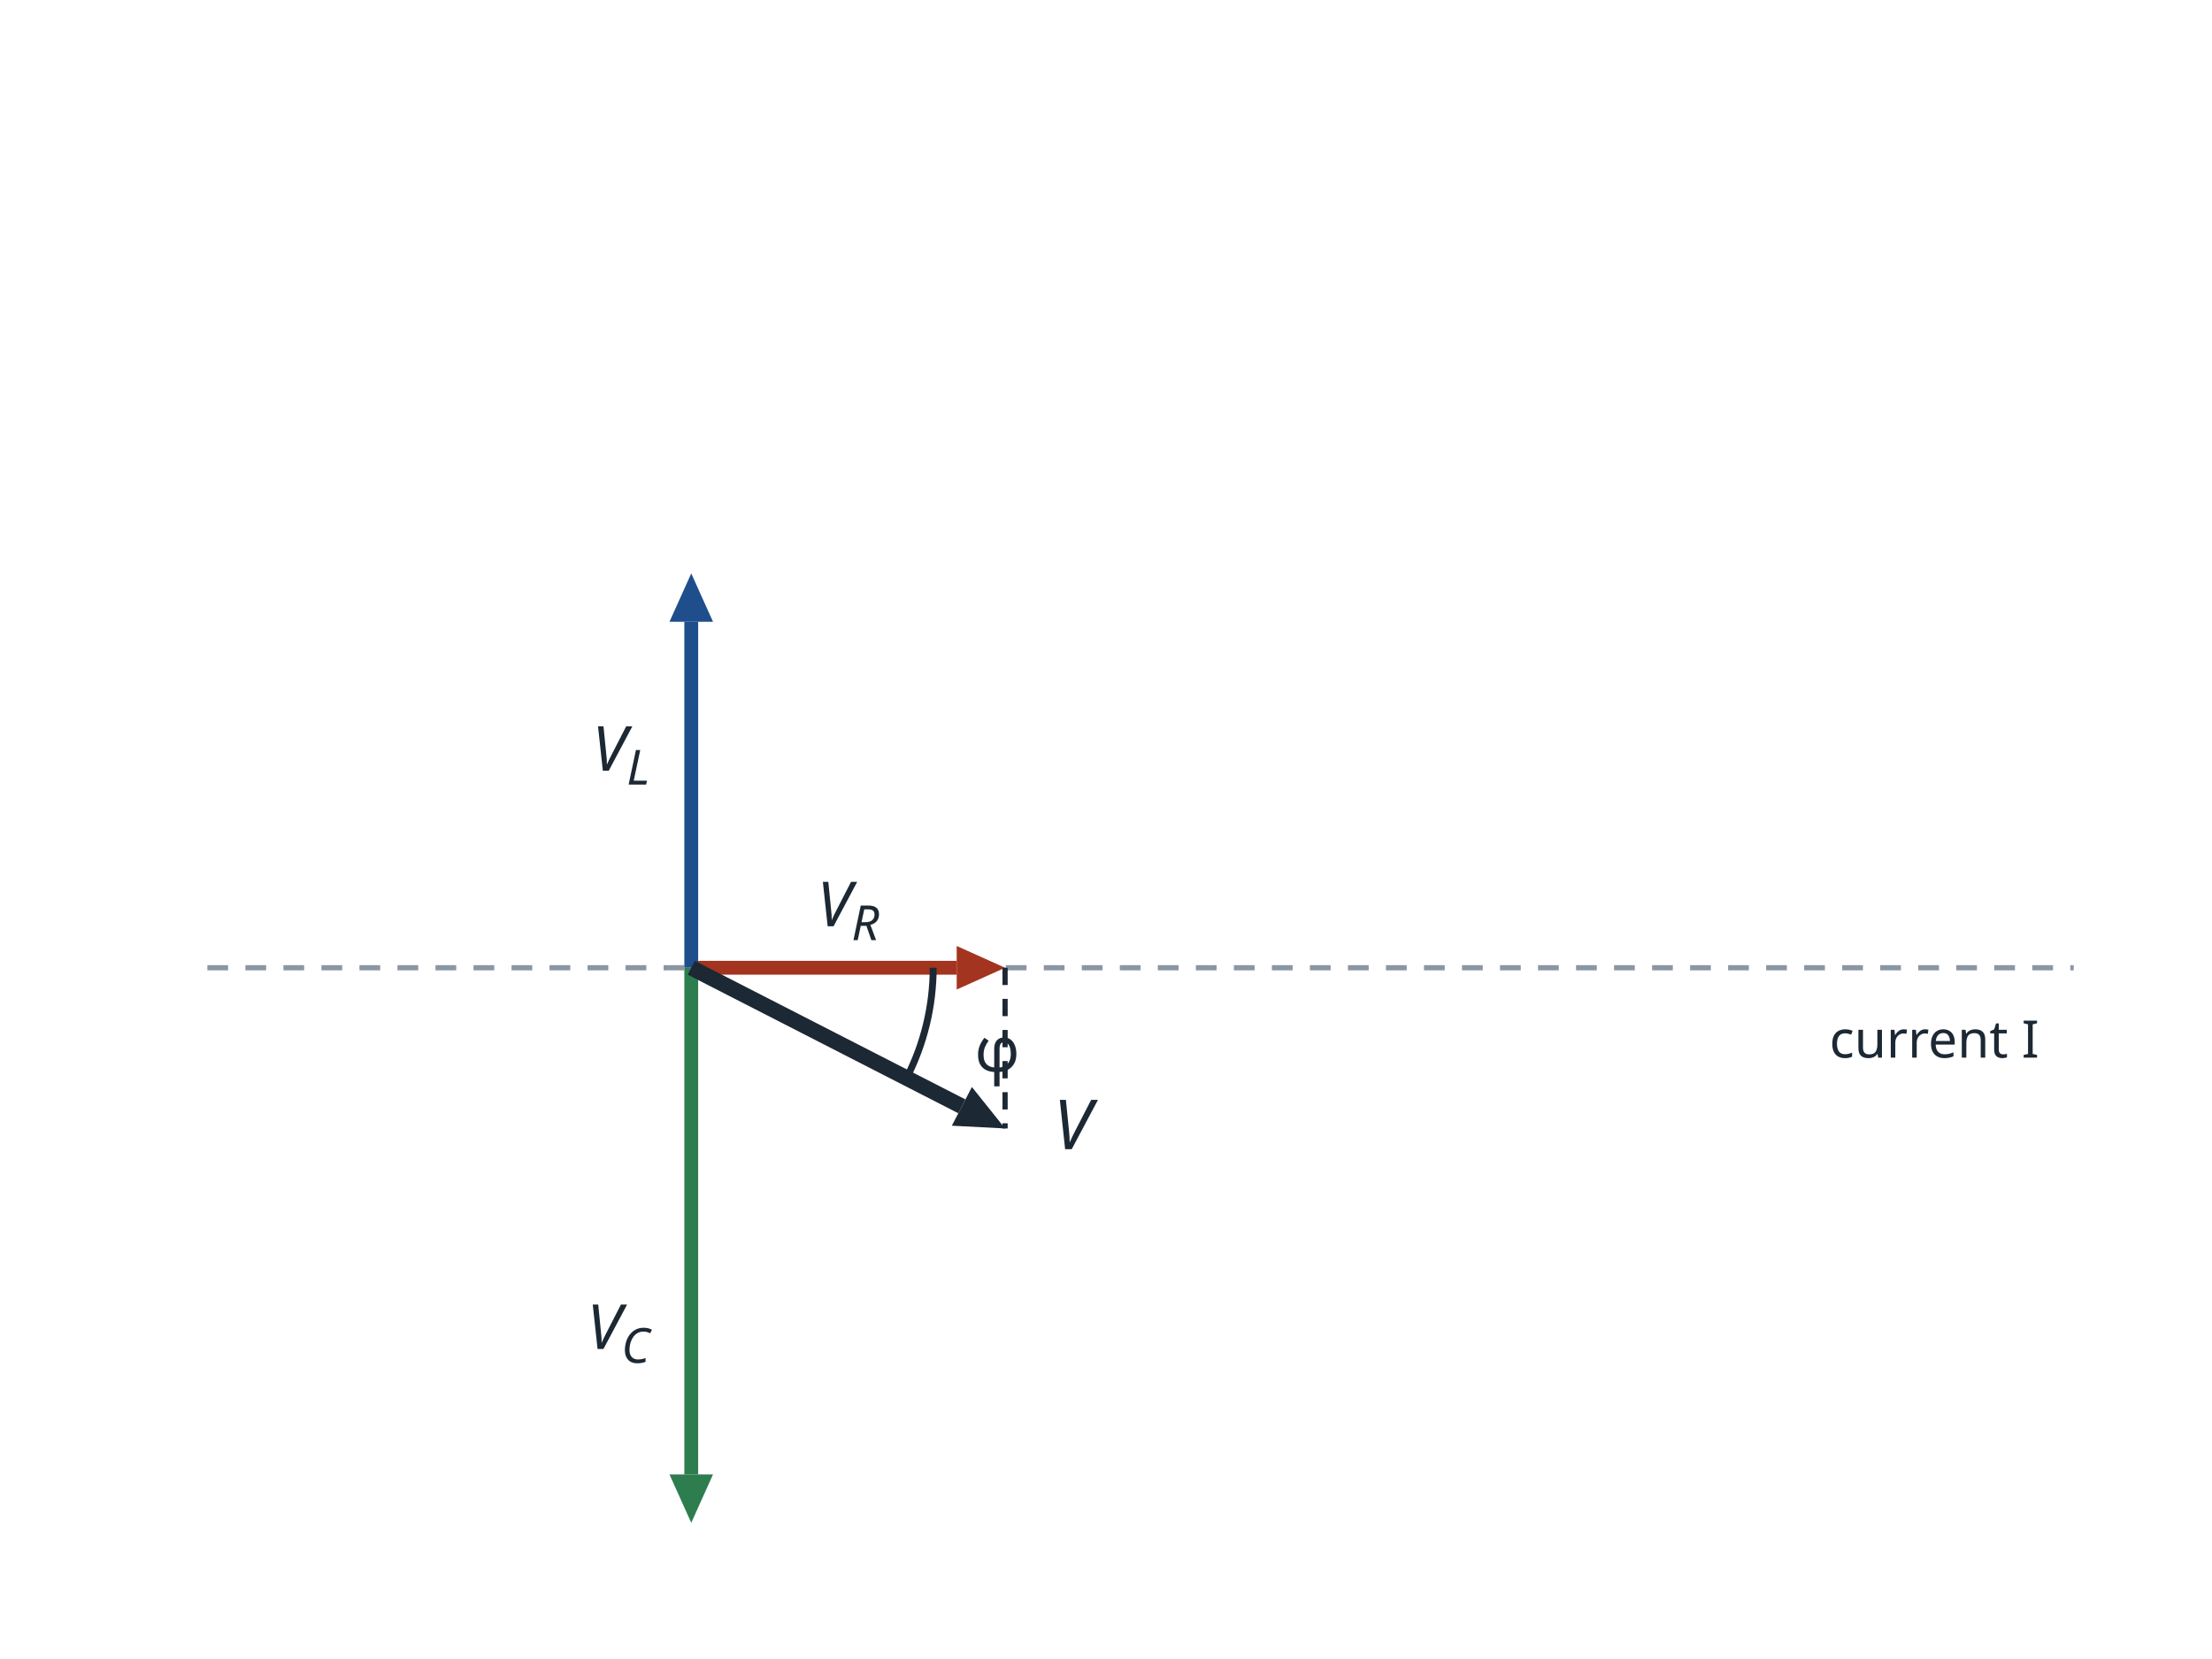
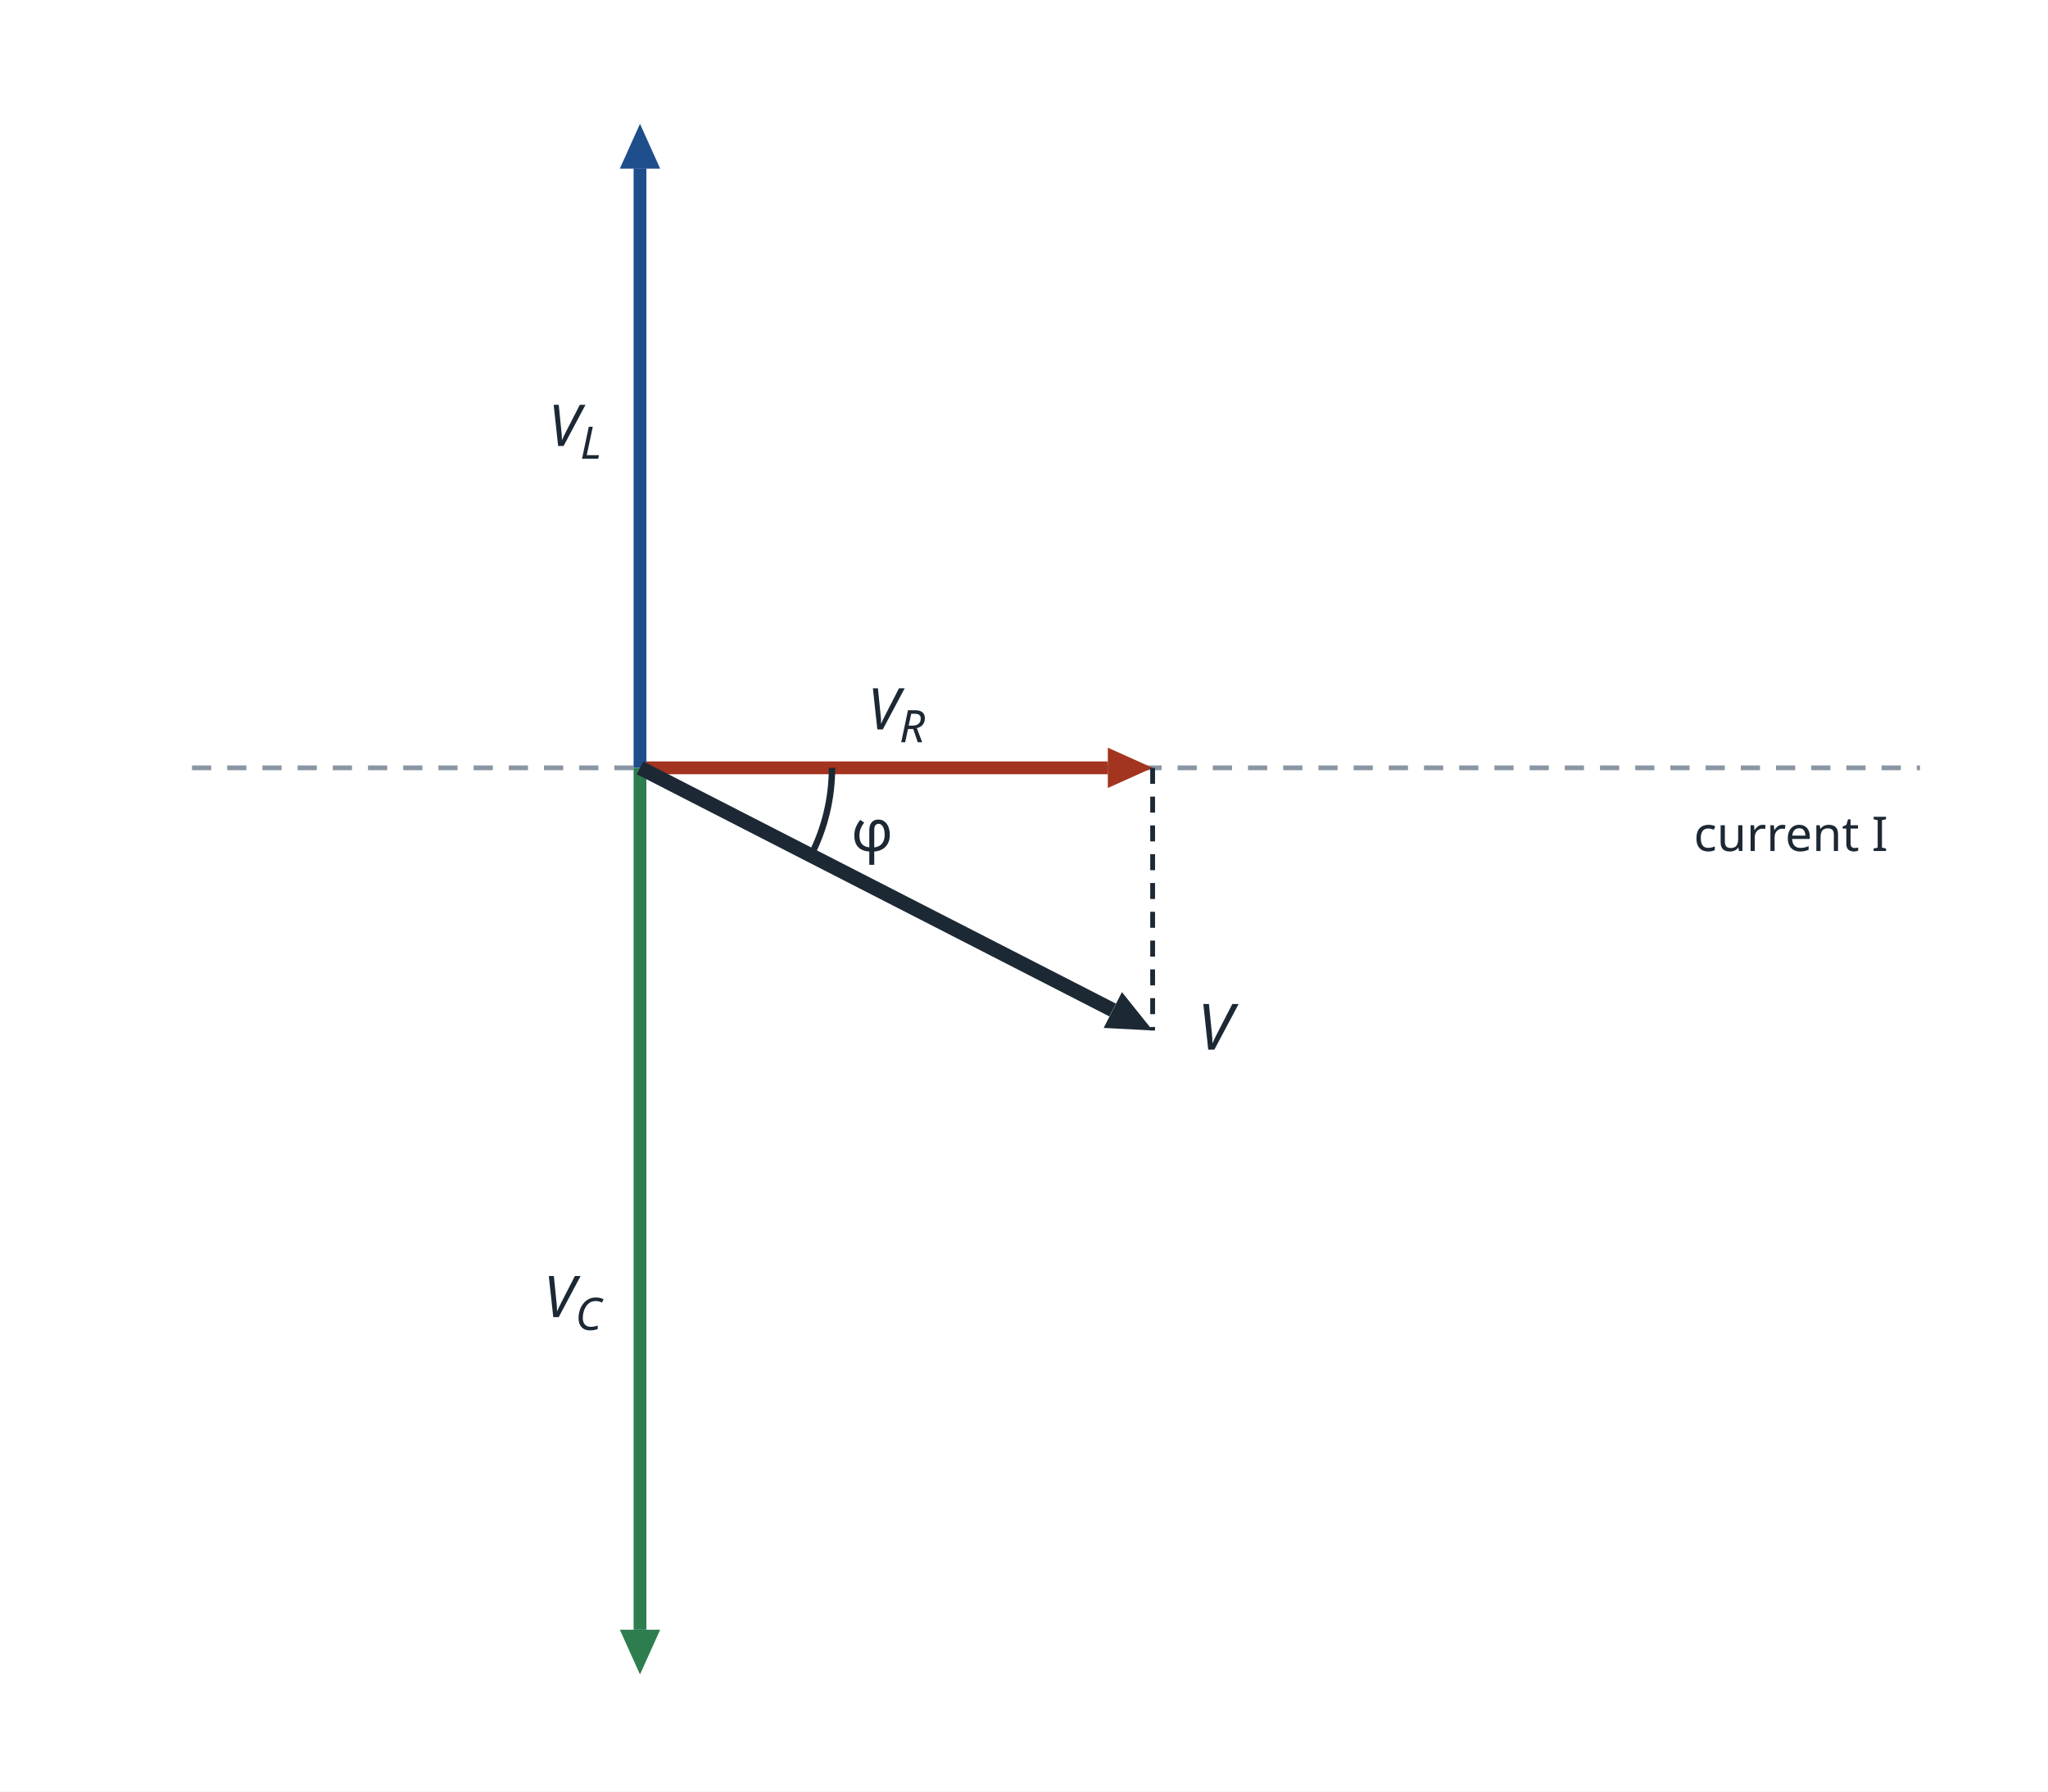
- <svg xmlns="http://www.w3.org/2000/svg" viewBox="0 0 640 480" width="640" height="480" font-family="sans-serif">
-   <rect width="640" height="480" fill="#ffffff" />
-   <line x1="60.0" y1="280.0" x2="600.0" y2="280.0" stroke="#8a96a3" stroke-width="1.5" stroke-dasharray="6 5" />
-   <line x1="200.0" y1="280.0" x2="276.8" y2="280.0" stroke="#a3341f" stroke-width="4" />
-   <polygon points="290.8,280.0 276.8,286.3 276.8,273.7" fill="#a3341f" />
-   <line x1="200.0" y1="280.0" x2="200.0" y2="179.9" stroke="#1f4e8c" stroke-width="4" />
-   <polygon points="200.0,165.9 206.3,179.9 193.7,179.9" fill="#1f4e8c" />
-   <line x1="200.0" y1="280.0" x2="200.0" y2="426.6" stroke="#2e7d4f" stroke-width="4" />
-   <polygon points="200.0,440.6 193.7,426.6 206.3,426.6" fill="#2e7d4f" />
-   <line x1="290.8" y1="280.0" x2="290.8" y2="326.5" stroke="#1c2833" stroke-width="1.5" stroke-dasharray="5 4" />
-   <line x1="200.0" y1="280.0" x2="278.3" y2="320.1" stroke="#1c2833" stroke-width="4.5" />
-   <polygon points="290.8,326.5 275.4,325.7 281.2,314.5" fill="#1c2833" />
-   <path d="M 270 280 A 70 70 0 0 1 262.3 311.9" fill="none" stroke="#1c2833" stroke-width="2" />
-   <text x="590.0" y="306.0" font-size="15" text-anchor="end" fill="#1c2833">current I</text>
-   <text x="245.4" y="268.0" font-size="18" text-anchor="middle" fill="#1c2833" font-style="italic">V<tspan font-size="14" dy="4">R</tspan>
+ <svg xmlns="http://www.w3.org/2000/svg" viewBox="0 0 640 560" width="640" height="560" font-family="sans-serif">
+   <rect width="640" height="560" fill="#ffffff" />
+   <line x1="60.0" y1="240.0" x2="600.0" y2="240.0" stroke="#8a96a3" stroke-width="1.5" stroke-dasharray="6 5" />
+   <line x1="200.0" y1="240.0" x2="346.2" y2="240.0" stroke="#a3341f" stroke-width="4" />
+   <polygon points="360.2,240.0 346.2,246.3 346.2,233.7" fill="#a3341f" />
+   <line x1="200.0" y1="240.0" x2="200.0" y2="52.7" stroke="#1f4e8c" stroke-width="4" />
+   <polygon points="200.0,38.7 206.3,52.7 193.7,52.7" fill="#1f4e8c" />
+   <line x1="200.0" y1="240.0" x2="200.0" y2="509.4" stroke="#2e7d4f" stroke-width="4" />
+   <polygon points="200.0,523.4 193.7,509.4 206.3,509.4" fill="#2e7d4f" />
+   <line x1="360.2" y1="240.0" x2="360.2" y2="322.1" stroke="#1c2833" stroke-width="1.5" stroke-dasharray="5 4" />
+   <line x1="200.0" y1="240.0" x2="347.7" y2="315.7" stroke="#1c2833" stroke-width="4.5" />
+   <polygon points="360.2,322.1 344.9,321.3 350.6,310.1" fill="#1c2833" />
+   <path d="M 260 240 A 60 60 0 0 1 253.4 267.4" fill="none" stroke="#1c2833" stroke-width="2" />
+   <text x="590.0" y="266.0" font-size="15" text-anchor="end" fill="#1c2833">current I</text>
+   <text x="280.1" y="228.0" font-size="18" text-anchor="middle" fill="#1c2833" font-style="italic">V<tspan font-size="14" dy="4">R</tspan>
  </text>
-   <text x="188.0" y="223.0" font-size="18" text-anchor="end" fill="#1c2833" font-style="italic">V<tspan font-size="14" dy="4">L</tspan>
+   <text x="188.0" y="139.4" font-size="18" text-anchor="end" fill="#1c2833" font-style="italic">V<tspan font-size="14" dy="4">L</tspan>
  </text>
-   <text x="188.0" y="390.3" font-size="18" text-anchor="end" fill="#1c2833" font-style="italic">V<tspan font-size="14" dy="4">C</tspan>
+   <text x="188.0" y="411.7" font-size="18" text-anchor="end" fill="#1c2833" font-style="italic">V<tspan font-size="14" dy="4">C</tspan>
  </text>
-   <text x="304.8" y="332.5" font-size="20" text-anchor="start" fill="#1c2833" font-style="italic">V</text>
-   <text x="282.0" y="310.0" font-size="18" text-anchor="start" fill="#1c2833">φ</text>
+   <text x="374.2" y="328.1" font-size="20" text-anchor="start" fill="#1c2833" font-style="italic">V</text>
+   <text x="266.0" y="266.0" font-size="18" text-anchor="start" fill="#1c2833">φ</text>
</svg>
